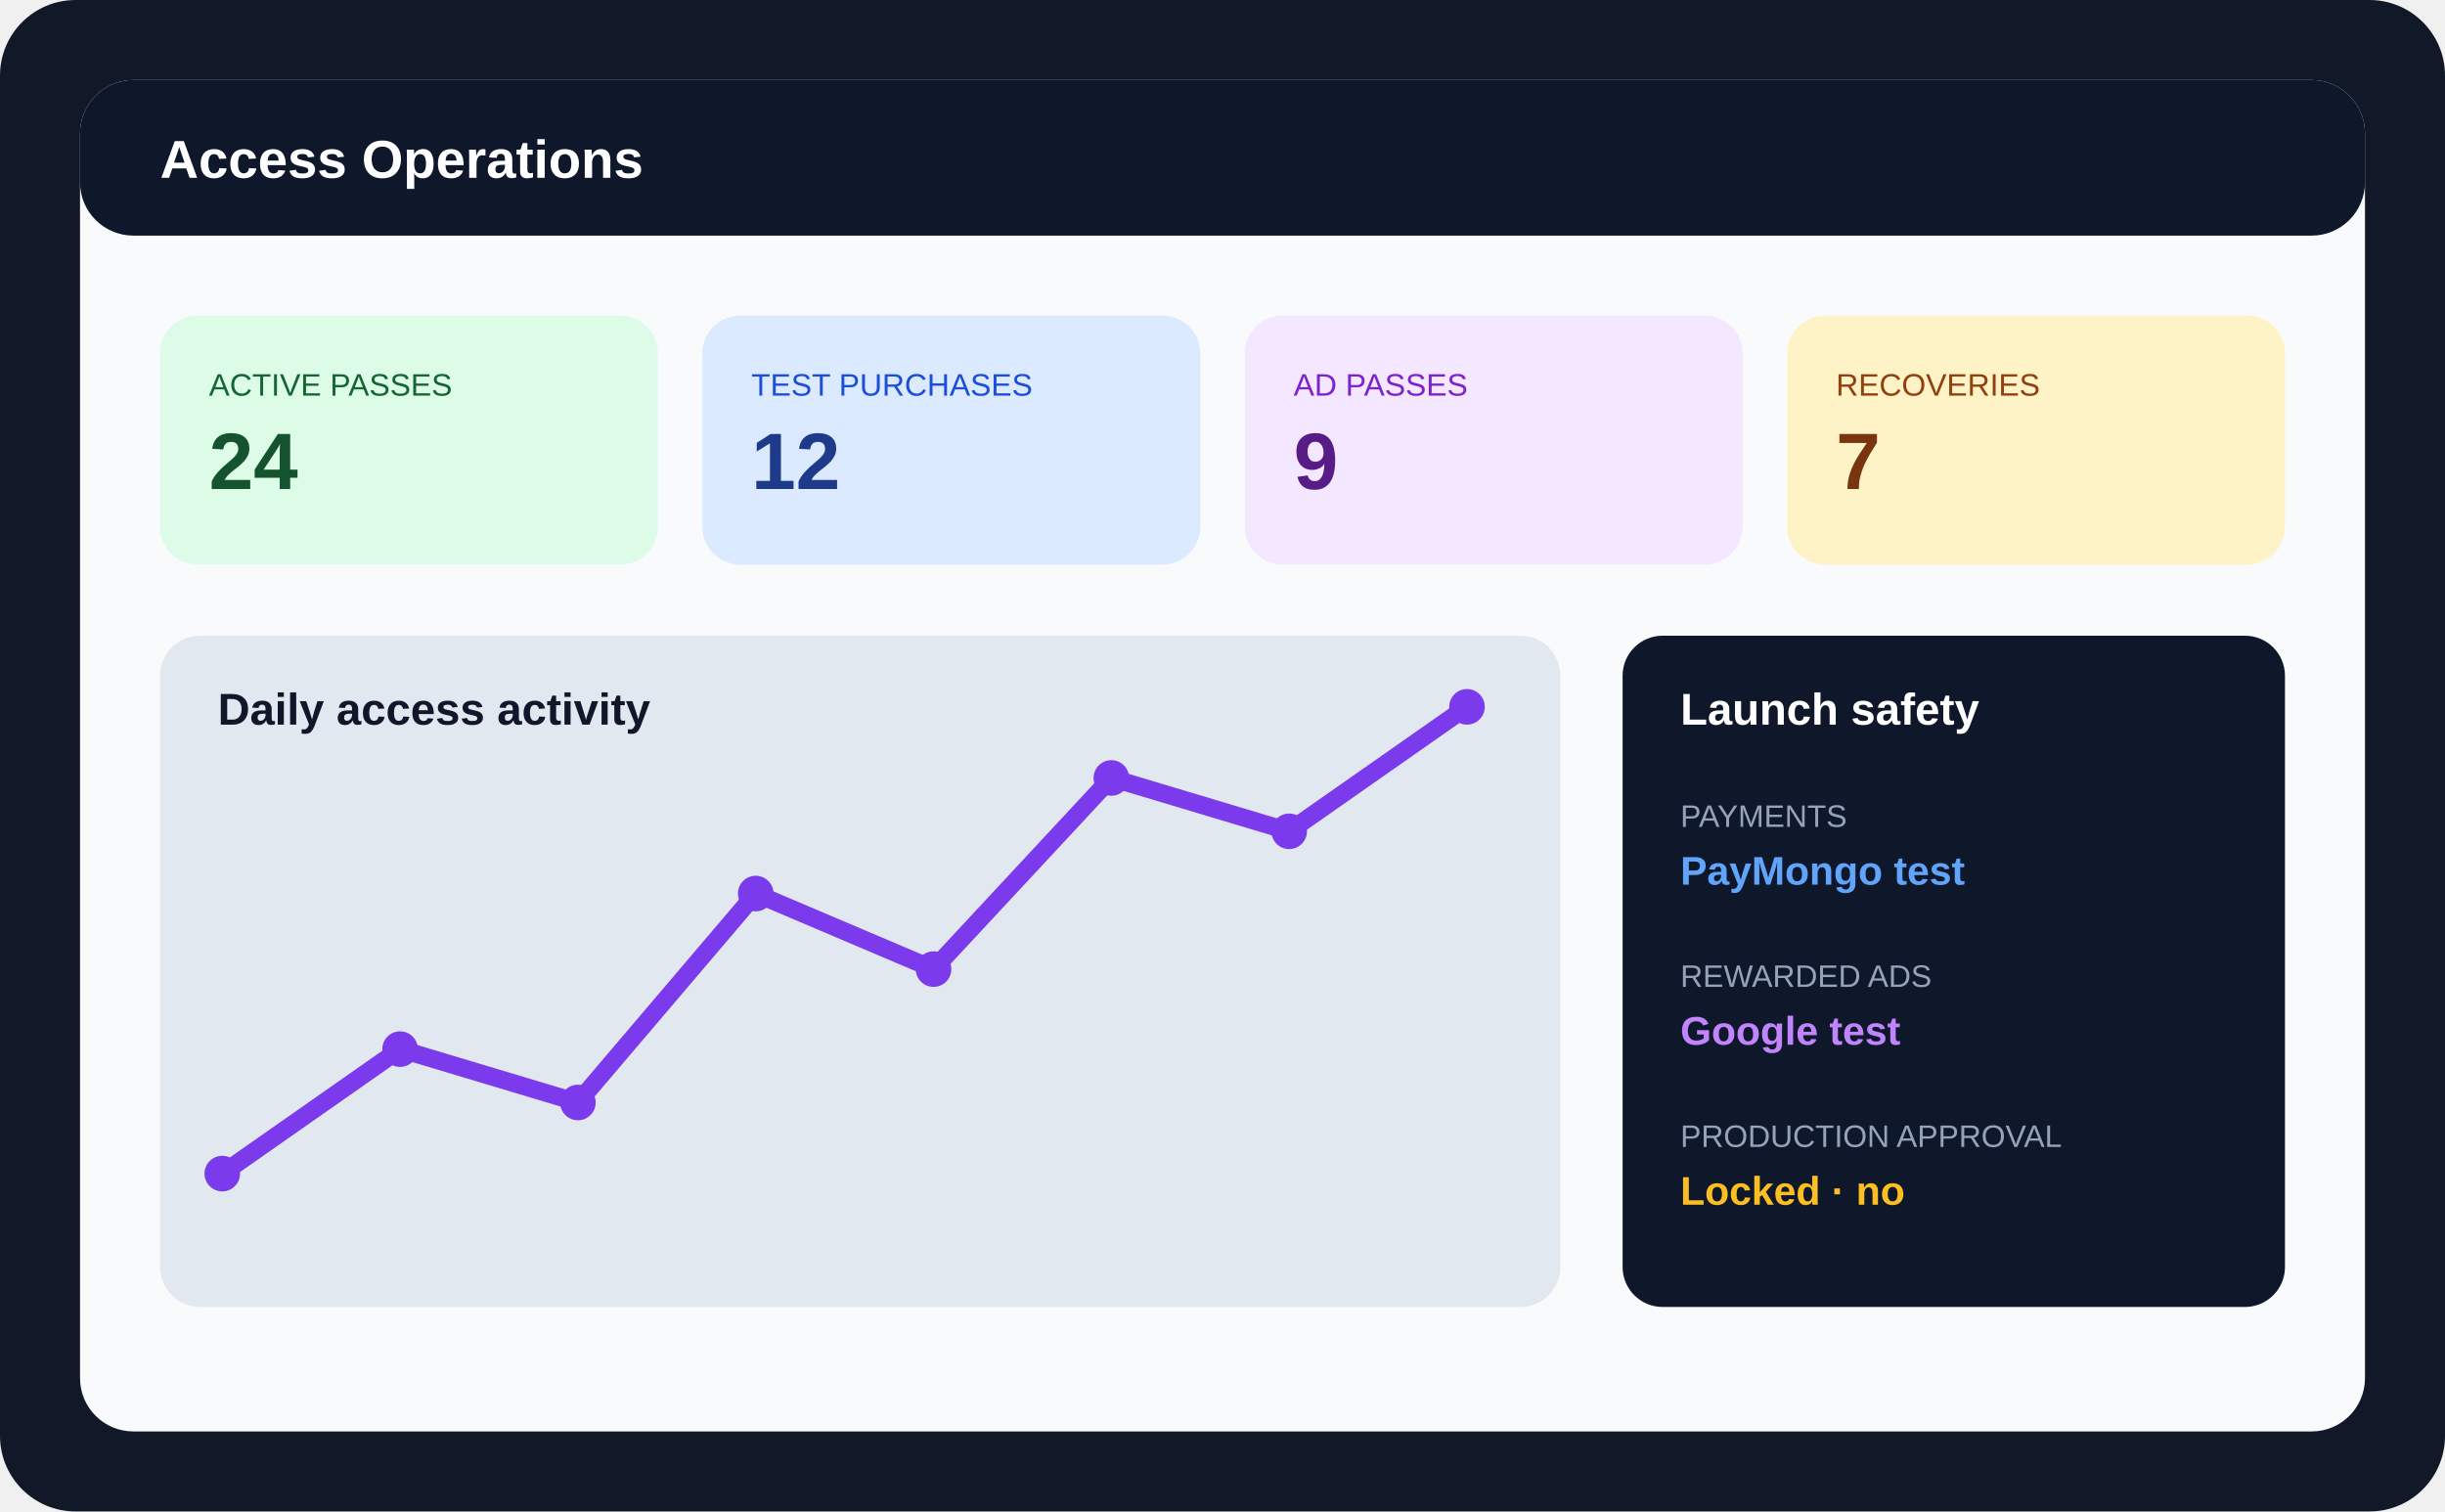
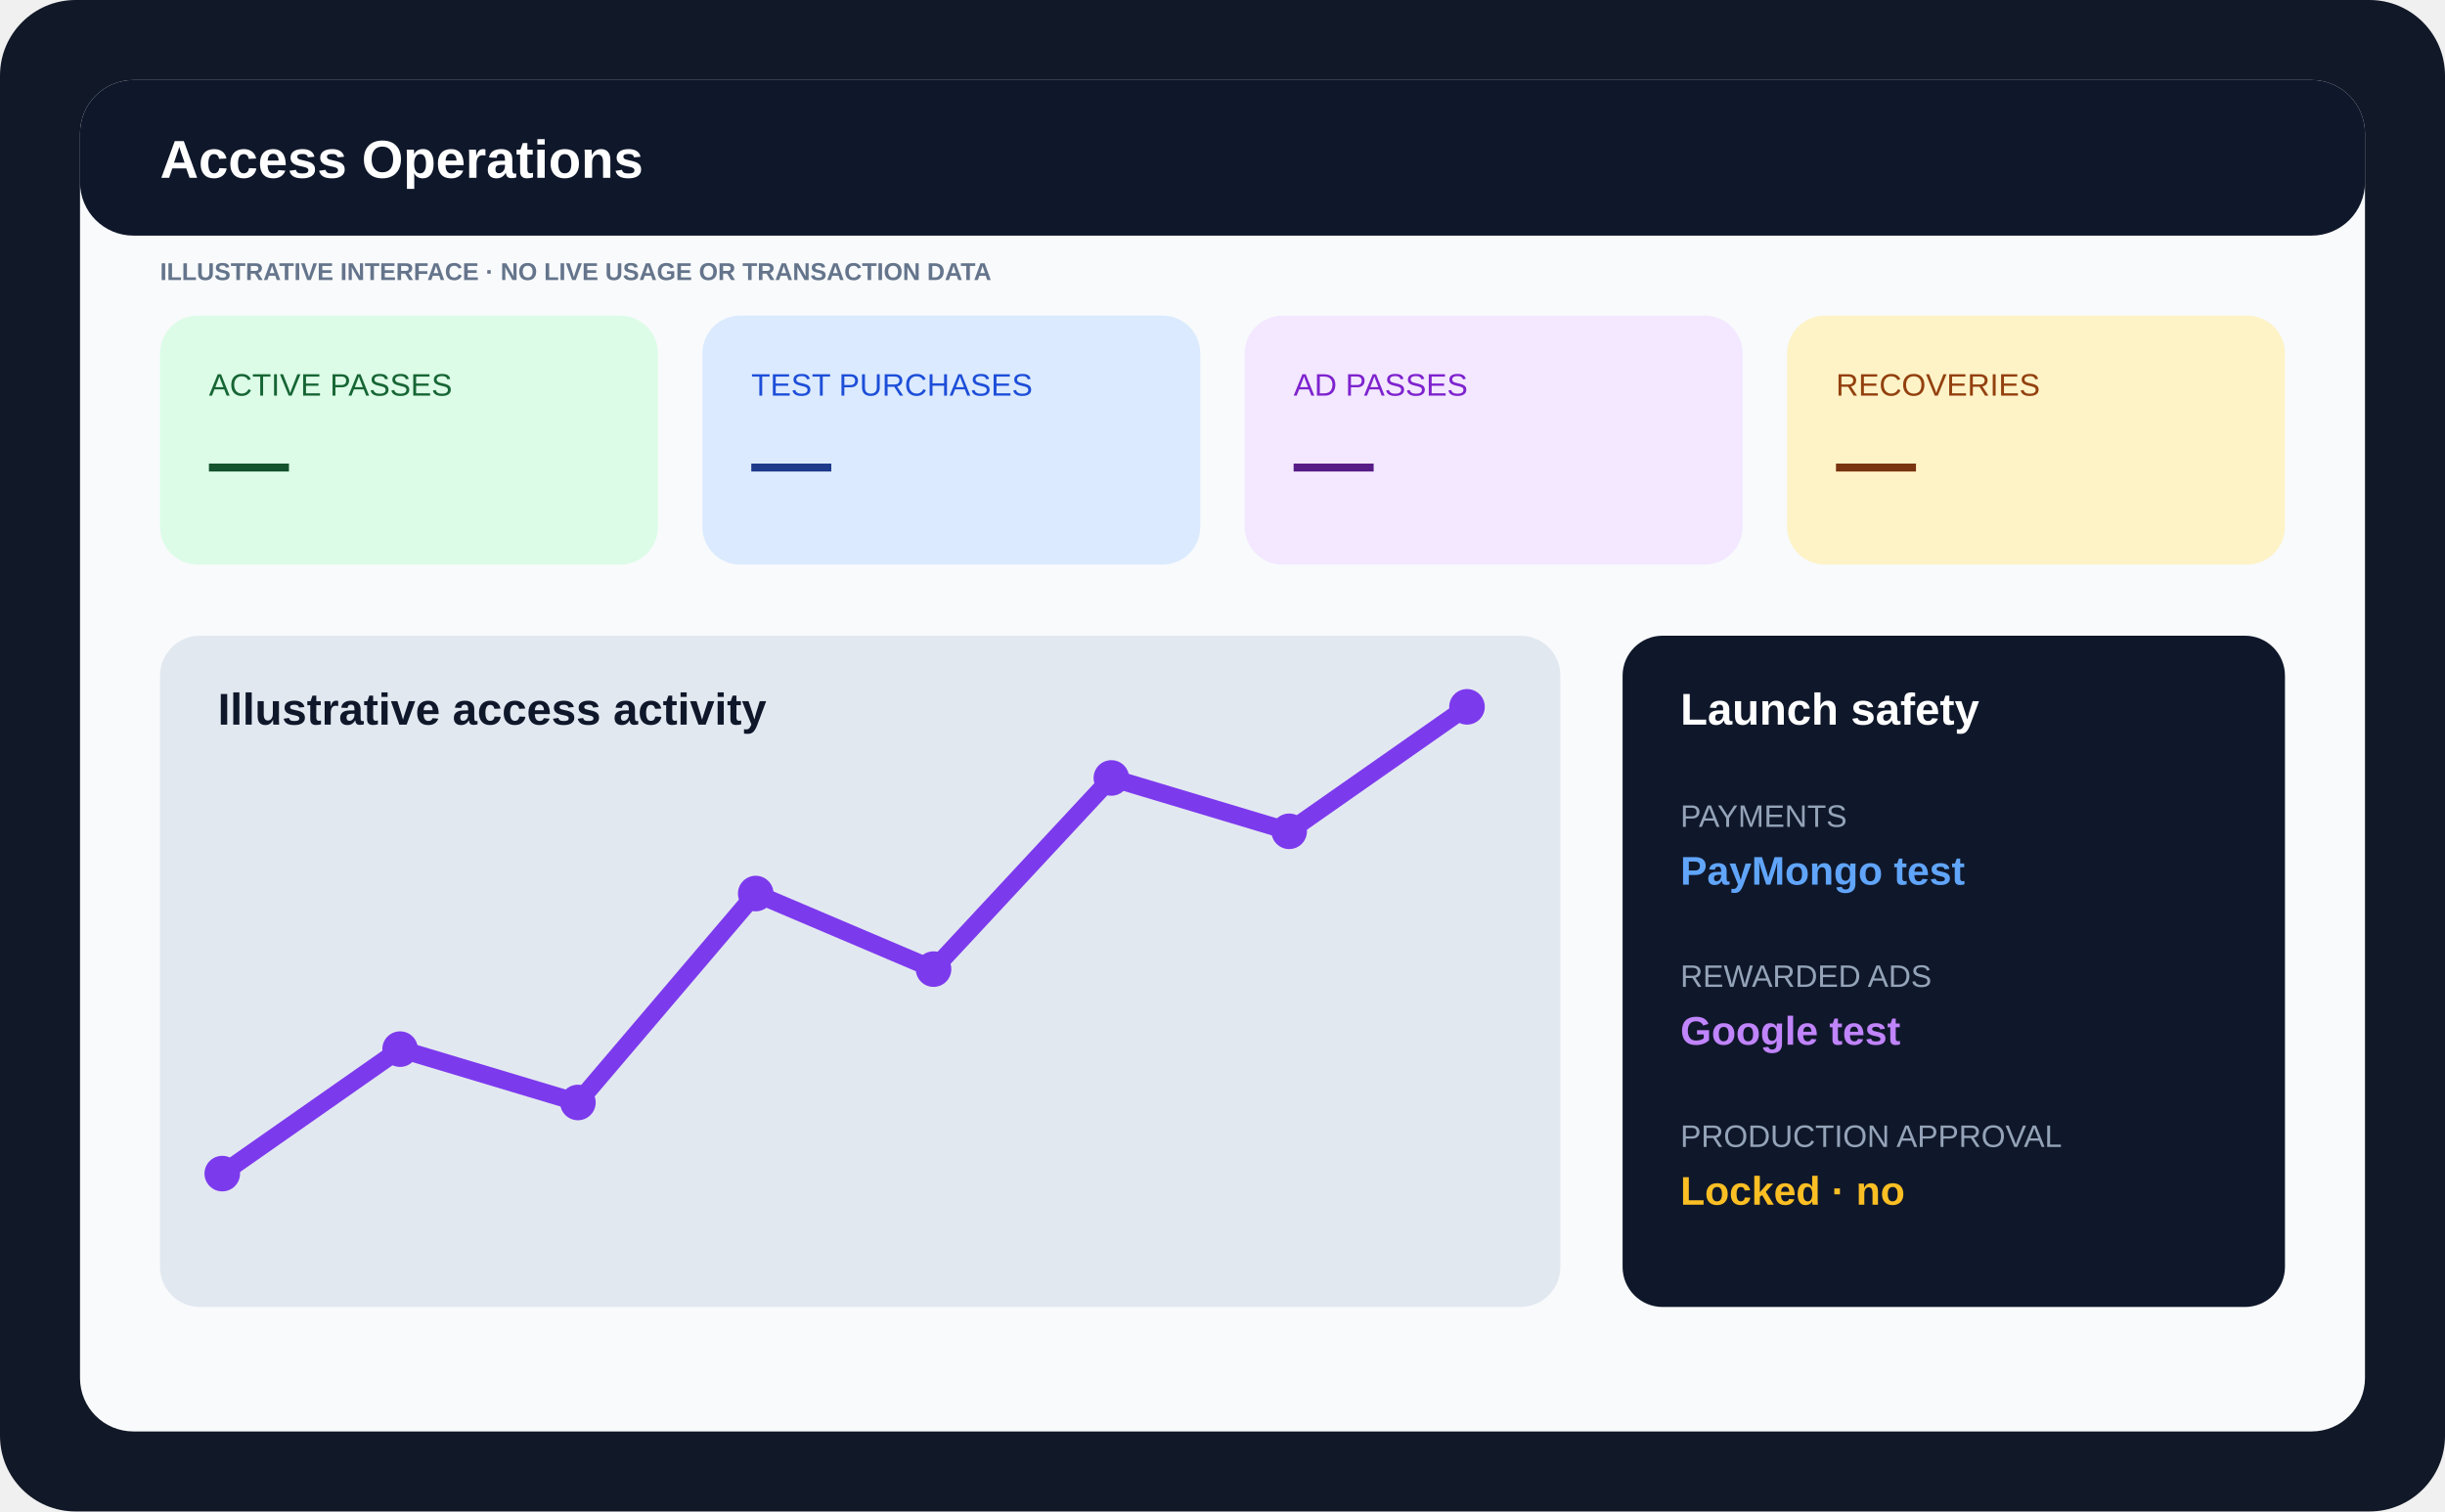
<svg xmlns="http://www.w3.org/2000/svg" viewBox="0 0 1100 680" role="img" aria-labelledby="t d">
  <rect width="1100" height="680" rx="34" fill="#111827" />
  <rect x="36" y="36" width="1028" height="608" rx="24" fill="#f8fafc" />
  <rect x="36" y="36" width="1028" height="70" rx="24" fill="#0f172a" />
  <text x="72" y="80" font-family="Arial,sans-serif" font-size="24" font-weight="700" fill="#fff">Access Operations</text>
+   <text x="72" y="126" font-family="Arial,sans-serif" font-size="11" font-weight="700" fill="#64748b">ILLUSTRATIVE INTERFACE · NO LIVE USAGE OR TRANSACTION DATA</text>
  <g font-family="Arial,sans-serif">
    <g transform="translate(72 142)">
      <rect width="224" height="112" rx="17" fill="#dcfce7" />
      <text x="22" y="36" font-size="14" fill="#166534">ACTIVE PASSES</text>
-       <text x="22" y="78" font-size="36" font-weight="700" fill="#14532d">24</text>
+       <text x="22" y="78" font-size="36" font-weight="700" fill="#14532d">—</text>
    </g>
    <g transform="translate(316 142)">
      <rect width="224" height="112" rx="17" fill="#dbeafe" />
      <text x="22" y="36" font-size="14" fill="#1d4ed8">TEST PURCHASES</text>
-       <text x="22" y="78" font-size="36" font-weight="700" fill="#1e3a8a">12</text>
+       <text x="22" y="78" font-size="36" font-weight="700" fill="#1e3a8a">—</text>
    </g>
    <g transform="translate(560 142)">
      <rect width="224" height="112" rx="17" fill="#f3e8ff" />
      <text x="22" y="36" font-size="14" fill="#7e22ce">AD PASSES</text>
-       <text x="22" y="78" font-size="36" font-weight="700" fill="#581c87">9</text>
+       <text x="22" y="78" font-size="36" font-weight="700" fill="#581c87">—</text>
    </g>
    <g transform="translate(804 142)">
      <rect width="224" height="112" rx="17" fill="#fef3c7" />
      <text x="22" y="36" font-size="14" fill="#92400e">RECOVERIES</text>
-       <text x="22" y="78" font-size="36" font-weight="700" fill="#78350f">7</text>
+       <text x="22" y="78" font-size="36" font-weight="700" fill="#78350f">—</text>
    </g>
  </g>
  <rect x="72" y="286" width="630" height="302" rx="18" fill="#e2e8f0" />
-   <text x="98" y="326" font-family="Arial,sans-serif" font-size="20" font-weight="700" fill="#0f172a">Daily access activity</text>
+   <text x="98" y="326" font-family="Arial,sans-serif" font-size="20" font-weight="700" fill="#0f172a">Illustrative access activity</text>
  <polyline points="100,528 180,472 260,496 340,402 420,436 500,350 580,374 660,318" fill="none" stroke="#7c3aed" stroke-width="8" stroke-linecap="round" stroke-linejoin="round" />
  <g fill="#7c3aed">
    <circle cx="100" cy="528" r="8" />
    <circle cx="180" cy="472" r="8" />
    <circle cx="260" cy="496" r="8" />
    <circle cx="340" cy="402" r="8" />
    <circle cx="420" cy="436" r="8" />
    <circle cx="500" cy="350" r="8" />
    <circle cx="580" cy="374" r="8" />
    <circle cx="660" cy="318" r="8" />
  </g>
  <rect x="730" y="286" width="298" height="302" rx="18" fill="#0f172a" />
  <text x="756" y="326" font-family="Arial,sans-serif" font-size="20" font-weight="700" fill="#fff">Launch safety</text>
  <g font-family="Arial,sans-serif">
    <text x="756" y="372" font-size="14" fill="#94a3b8">PAYMENTS</text>
    <text x="756" y="398" font-size="18" font-weight="700" fill="#60a5fa">PayMongo test</text>
    <text x="756" y="444" font-size="14" fill="#94a3b8">REWARDED ADS</text>
    <text x="756" y="470" font-size="18" font-weight="700" fill="#c084fc">Google test</text>
    <text x="756" y="516" font-size="14" fill="#94a3b8">PRODUCTION APPROVAL</text>
    <text x="756" y="542" font-size="18" font-weight="700" fill="#fbbf24">Locked · no</text>
  </g>
</svg>
